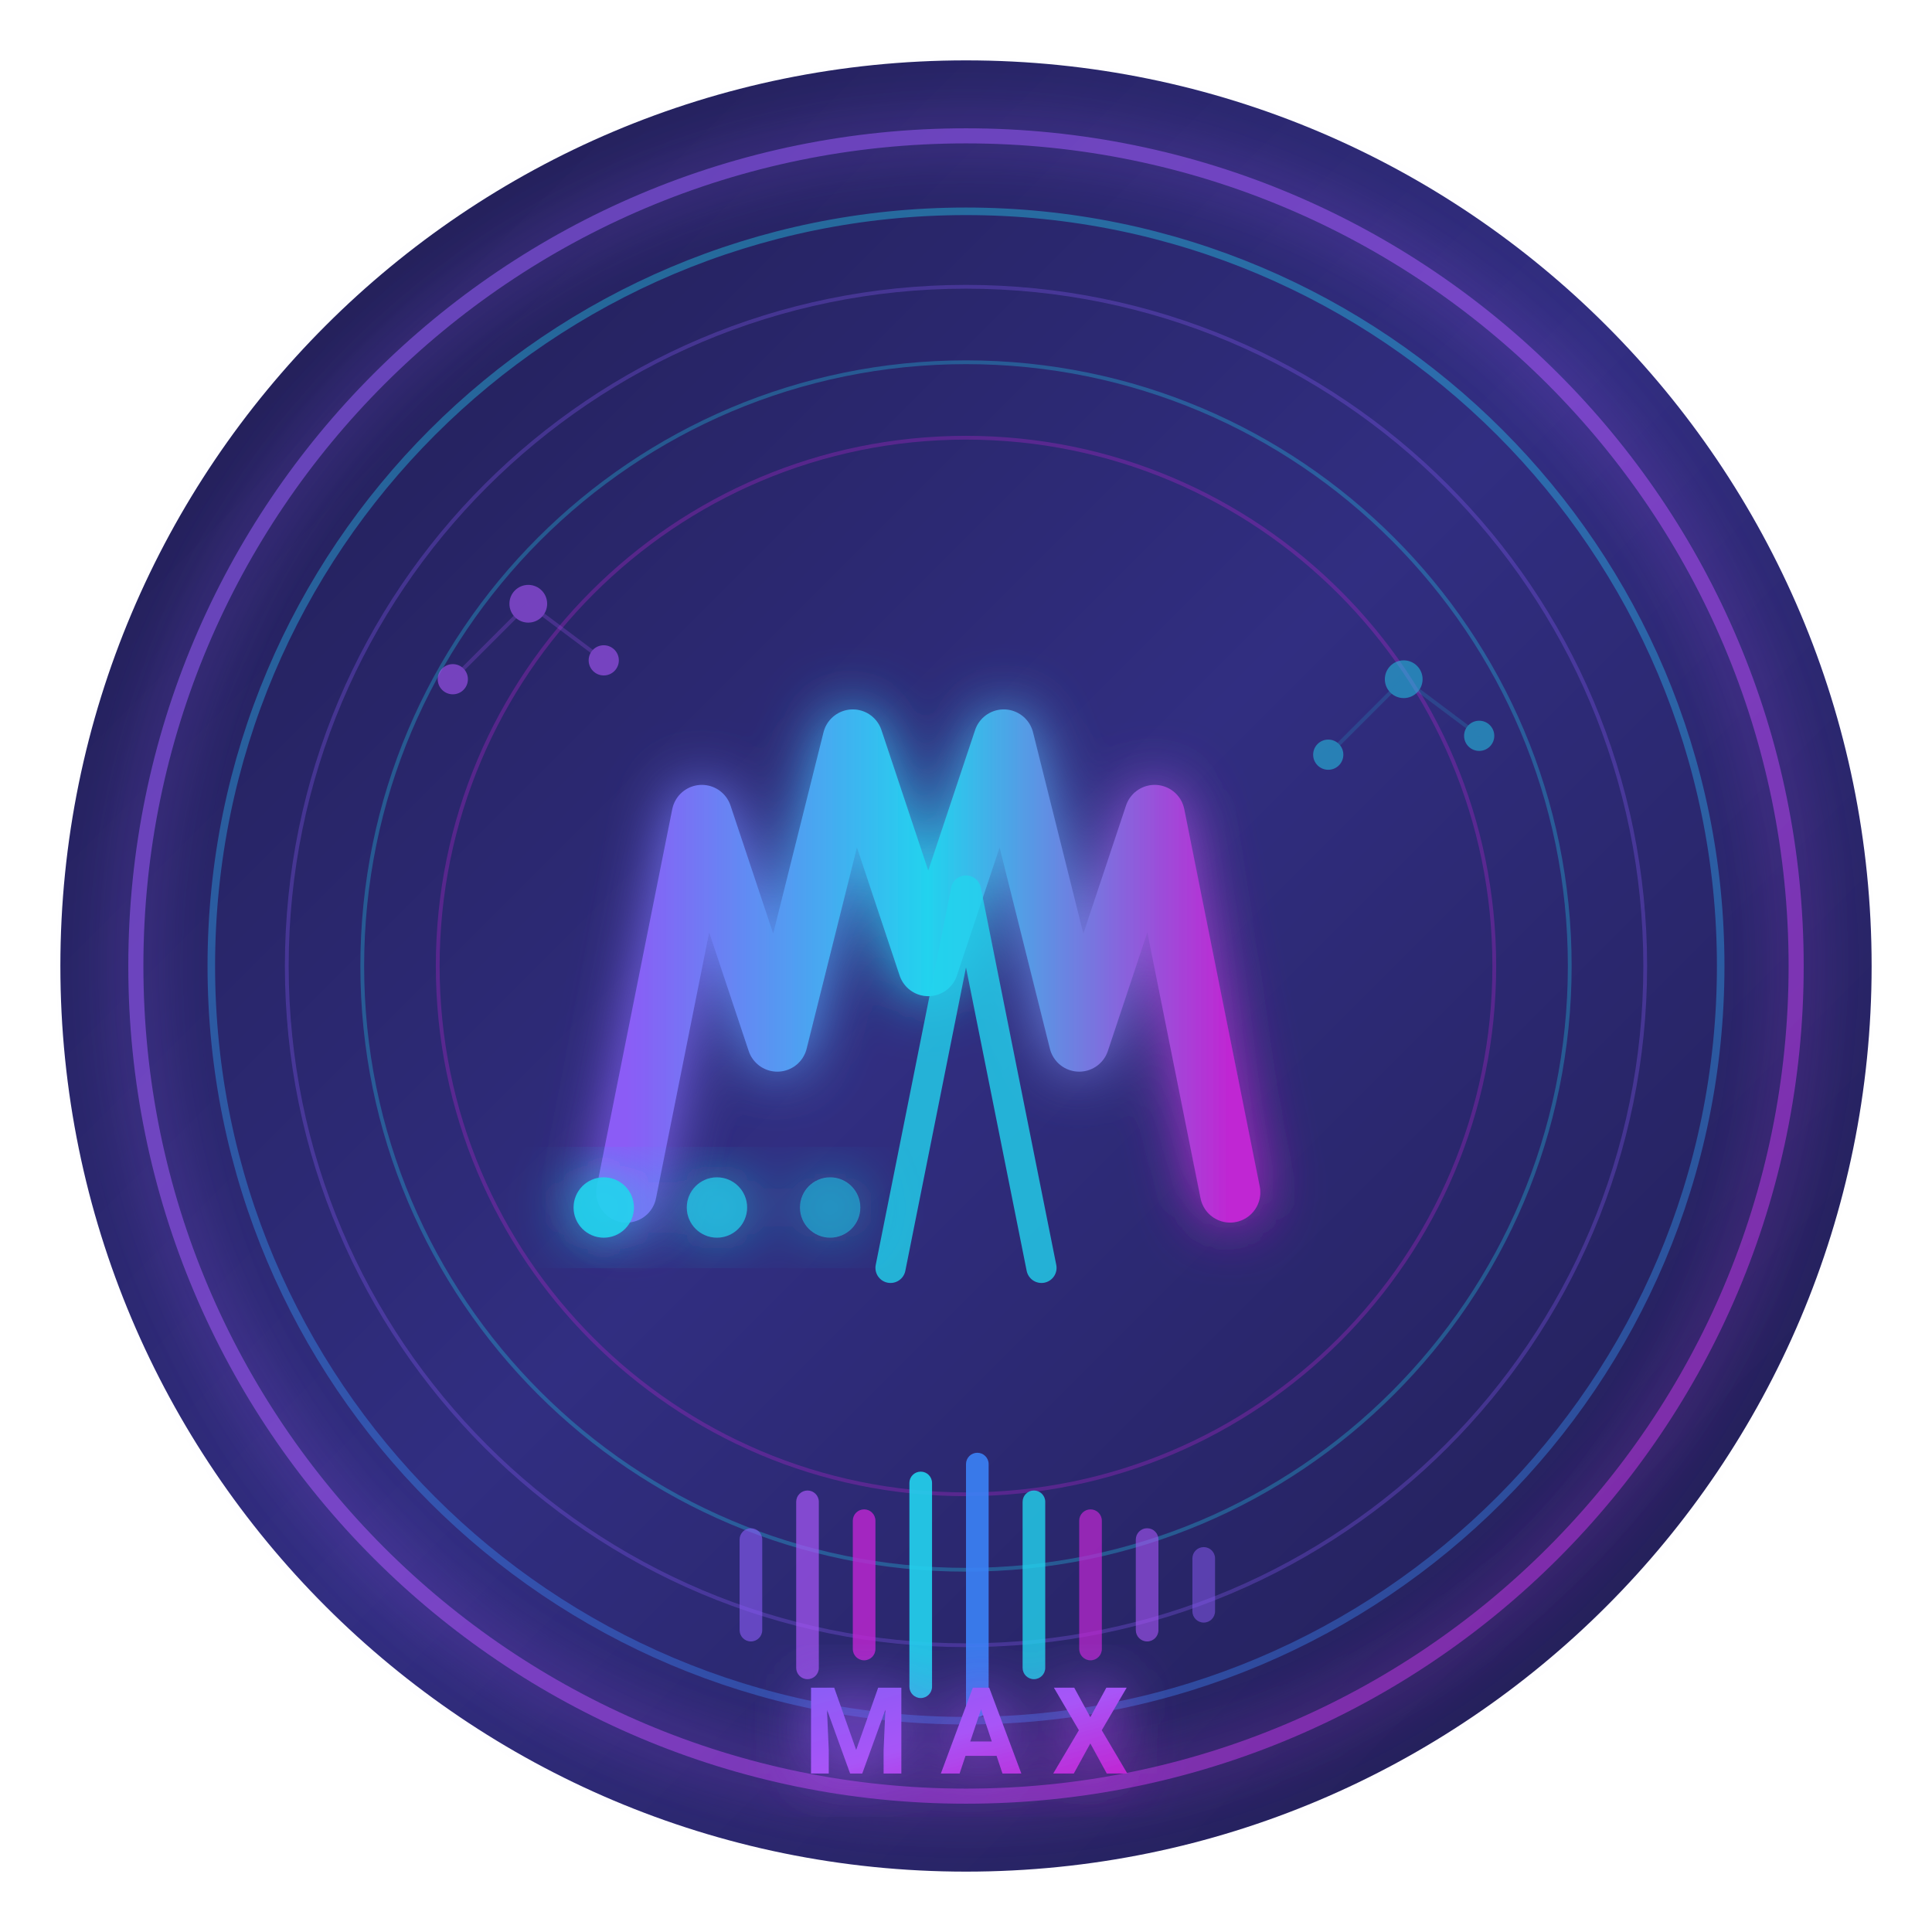
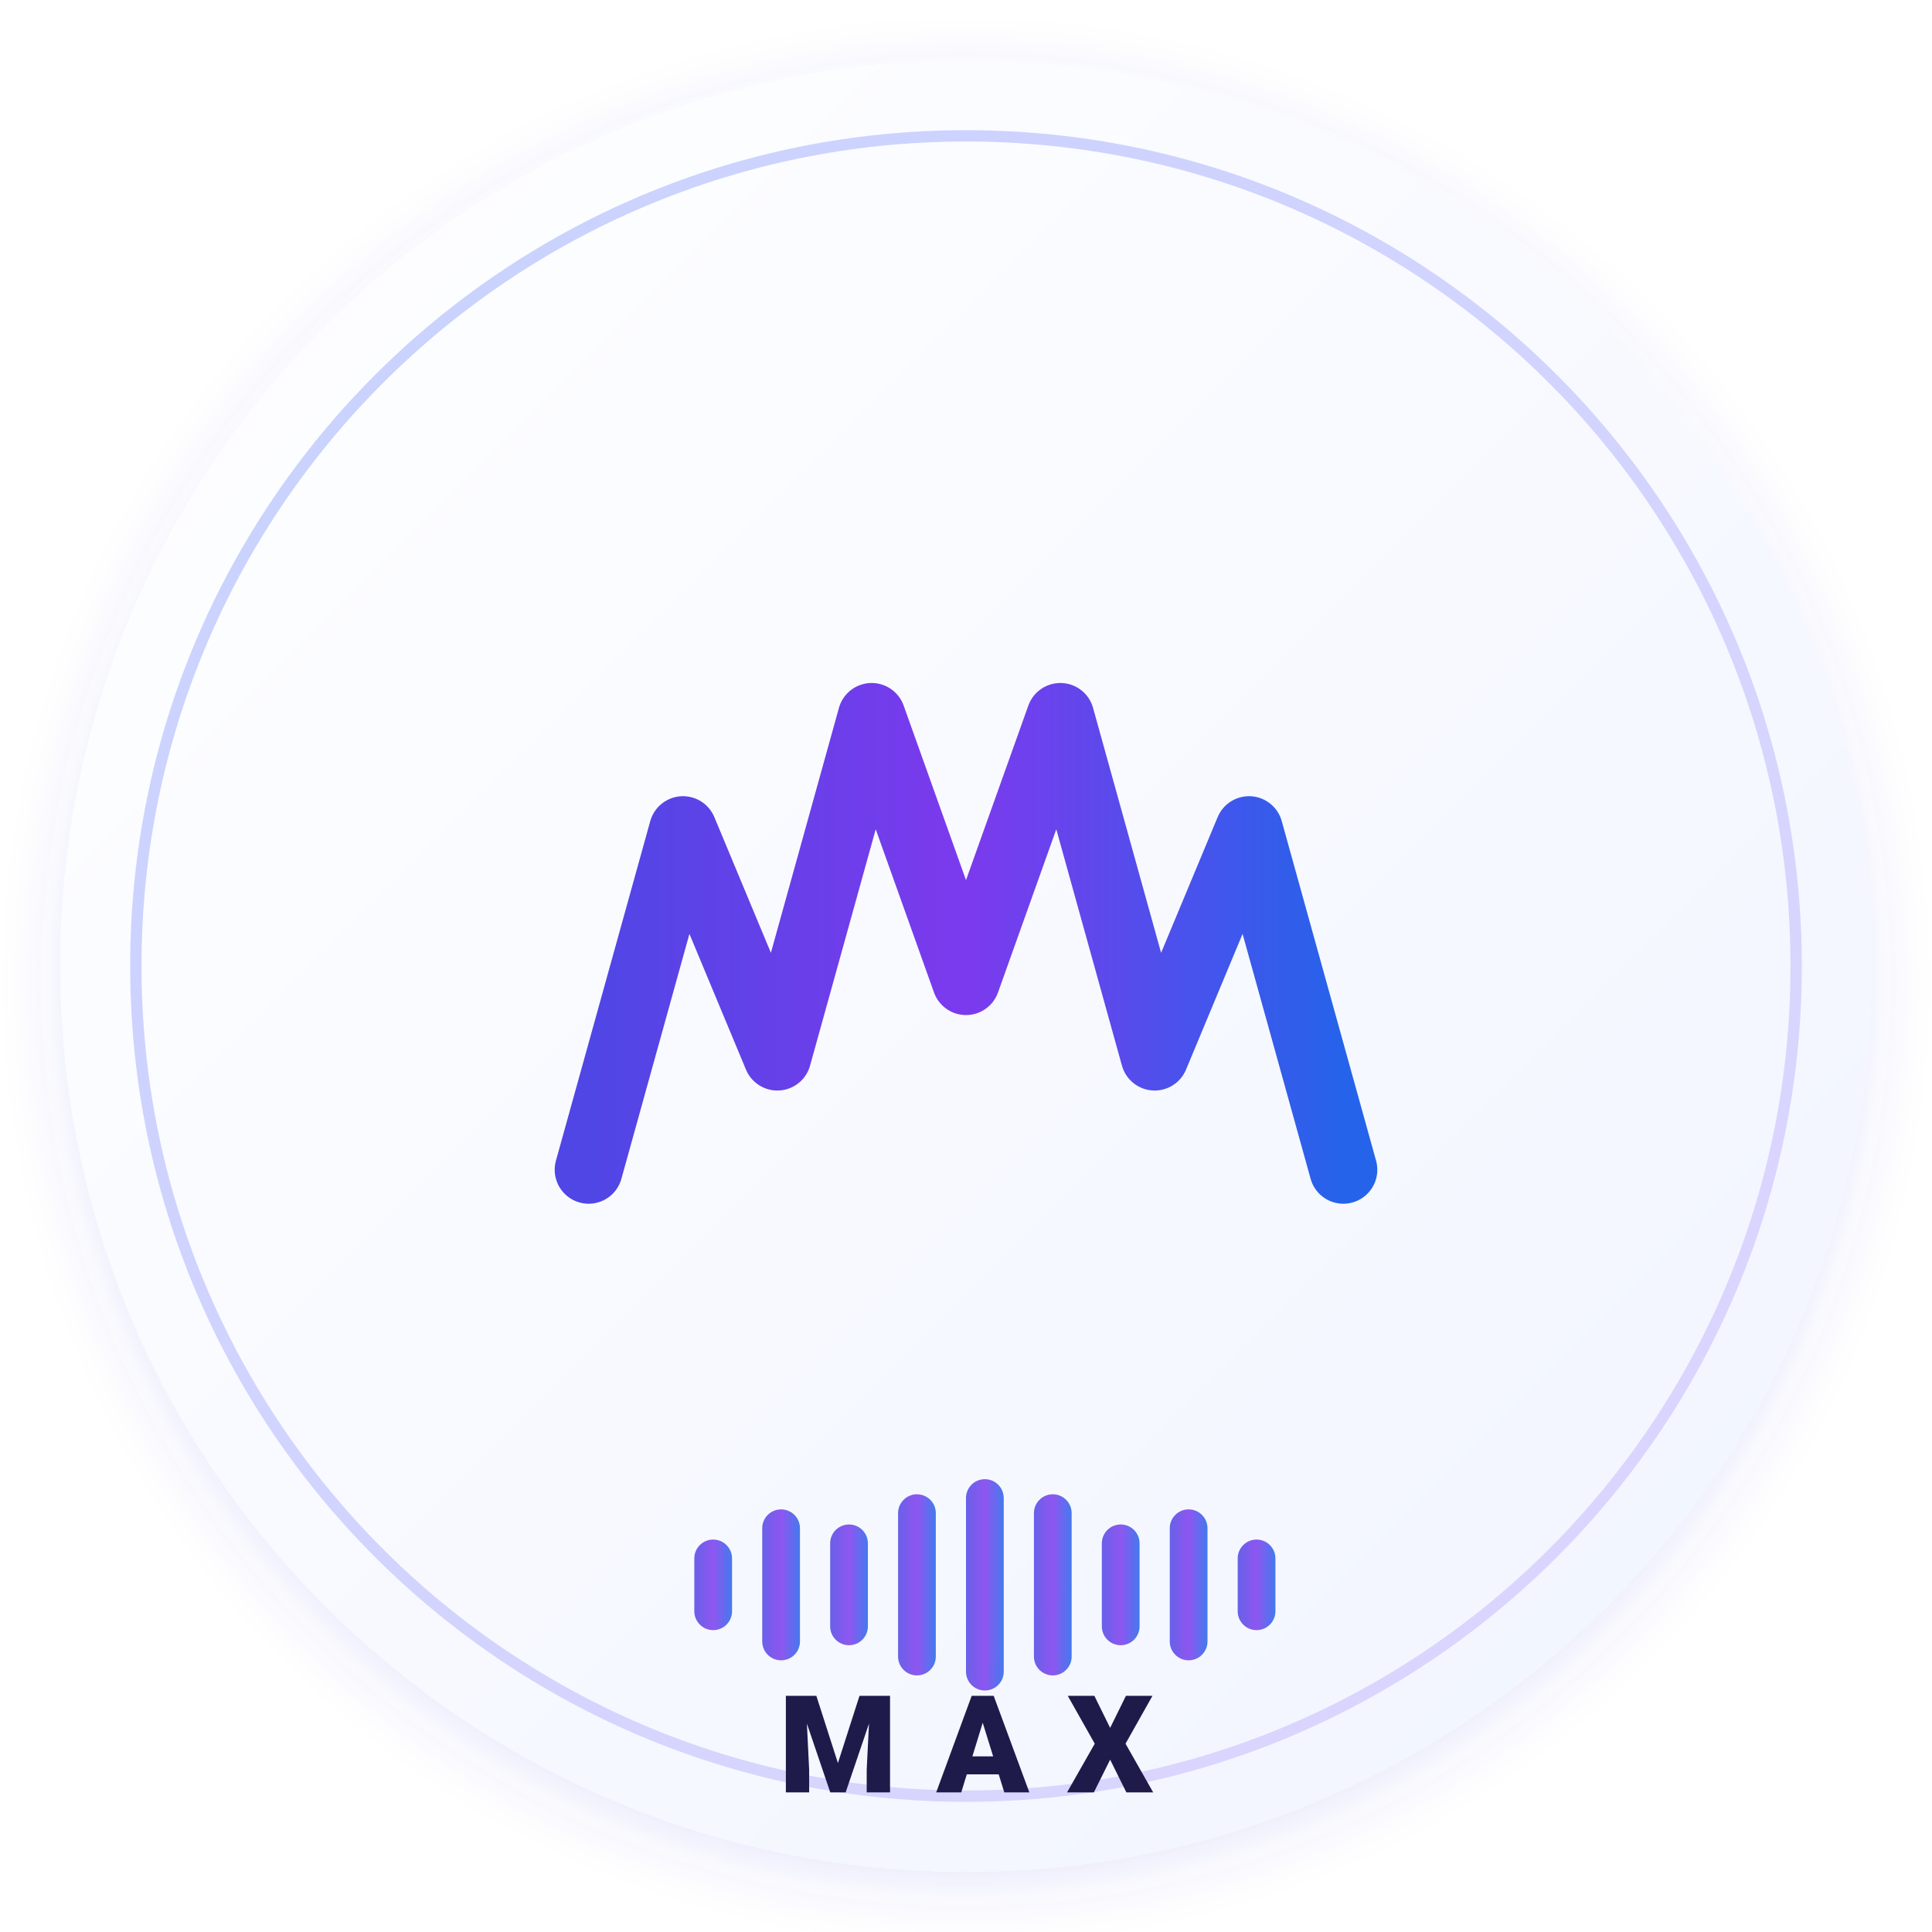
<svg xmlns="http://www.w3.org/2000/svg" viewBox="0 0 512 512">
  <defs>
-     <linearGradient id="bgGradient" x1="0%" y1="0%" x2="100%" y2="100%">
-       <stop offset="0%" stop-color="#1e1b4b" />
-       <stop offset="50%" stop-color="#312e81" />
-       <stop offset="100%" stop-color="#1e1b4b" />
+     <linearGradient id="bgLight" x1="0%" y1="0%" x2="100%" y2="100%">
+       <stop offset="0%" stop-color="#ffffff" />
+       <stop offset="100%" stop-color="#f0f4ff" />
    </linearGradient>
-     <linearGradient id="primaryGradient" x1="0%" y1="0%" x2="100%" y2="100%">
-       <stop offset="0%" stop-color="#8b5cf6" />
-       <stop offset="50%" stop-color="#a855f7" />
-       <stop offset="100%" stop-color="#c026d3" />
+     <linearGradient id="mGradient" x1="0%" y1="0%" x2="100%" y2="0%">
+       <stop offset="0%" stop-color="#4f46e5" />
+       <stop offset="50%" stop-color="#7c3aed" />
+       <stop offset="100%" stop-color="#2563eb" />
    </linearGradient>
-     <linearGradient id="accentGradient" x1="0%" y1="0%" x2="0%" y2="100%">
-       <stop offset="0%" stop-color="#22d3ee" />
-       <stop offset="100%" stop-color="#3b82f6" />
+     <linearGradient id="ringGradient" x1="0%" y1="0%" x2="100%" y2="100%">
+       <stop offset="0%" stop-color="#c7d2fe" />
+       <stop offset="100%" stop-color="#ddd6fe" />
    </linearGradient>
-     <linearGradient id="waveGradient" x1="0%" y1="0%" x2="100%" y2="0%">
-       <stop offset="0%" stop-color="#8b5cf6" />
-       <stop offset="50%" stop-color="#22d3ee" />
-       <stop offset="100%" stop-color="#c026d3" />
-     </linearGradient>
-     <filter id="glow" x="-50%" y="-50%" width="200%" height="200%">
-       <feGaussianBlur stdDeviation="8" result="coloredBlur" />
-       <feMerge>
-         <feMergeNode in="coloredBlur" />
-         <feMergeNode in="SourceGraphic" />
-       </feMerge>
-     </filter>
-     <filter id="innerShadow" x="-50%" y="-50%" width="200%" height="200%">
-       <feGaussianBlur stdDeviation="4" result="blur" />
-       <feComposite in="SourceGraphic" in2="blur" operator="arithmetic" k2="-1" k3="1" result="shadow" />
-       <feFlood flood-color="rgba(0,0,0,0.3)" />
-       <feComposite in2="shadow" operator="in" />
+     <filter id="softShadow" x="-50%" y="-50%" width="200%" height="200%">
+       <feDropShadow dx="0" dy="4" stdDeviation="8" flood-color="#4f46e5" flood-opacity="0.12" />
    </filter>
  </defs>
-   <circle cx="256" cy="256" r="240" fill="url(#bgGradient)" />
-   <circle cx="256" cy="256" r="220" fill="none" stroke="url(#primaryGradient)" stroke-width="4" opacity="0.6" filter="url(#glow)" />
-   <circle cx="256" cy="256" r="200" fill="none" stroke="url(#accentGradient)" stroke-width="2" opacity="0.4" />
-   <g opacity="0.3">
-     <circle cx="256" cy="256" r="180" fill="none" stroke="#8b5cf6" stroke-width="1" />
-     <circle cx="256" cy="256" r="160" fill="none" stroke="#22d3ee" stroke-width="1" />
-     <circle cx="256" cy="256" r="140" fill="none" stroke="#c026d3" stroke-width="1" />
+   <circle cx="256" cy="256" r="240" fill="url(#bgLight)" filter="url(#softShadow)" />
+   <circle cx="256" cy="256" r="220" fill="none" stroke="url(#ringGradient)" stroke-width="3" />
+   <g transform="translate(256, 245)">
+     <path d="M-100 65               L-75 -25               L-50 35               L-25 -55               L0 15               L25 -55               L50 35               L75 -25               L100 65" fill="none" stroke="url(#mGradient)" stroke-width="18" stroke-linecap="round" stroke-linejoin="round" />
  </g>
-   <g transform="translate(256, 256)">
-     <path d="M-90 60               L-70 -40               L-50 20               L-30 -60               L-10 0               L10 -60               L30 20               L50 -40               L70 60" fill="none" stroke="url(#waveGradient)" stroke-width="16" stroke-linecap="round" stroke-linejoin="round" filter="url(#glow)" />
-     <path d="M-20 80 L0 -20 L20 80" fill="none" stroke="#22d3ee" stroke-width="8" stroke-linecap="round" stroke-linejoin="round" opacity="0.8" />
+   <g transform="translate(256, 420)" fill="url(#mGradient)" opacity="0.85">
+     <rect x="-72" y="-12" width="10" height="24" rx="5" />
+     <rect x="-54" y="-20" width="10" height="40" rx="5" />
+     <rect x="-36" y="-16" width="10" height="32" rx="5" />
+     <rect x="-18" y="-24" width="10" height="48" rx="5" />
+     <rect x="0" y="-28" width="10" height="56" rx="5" />
+     <rect x="18" y="-24" width="10" height="48" rx="5" />
+     <rect x="36" y="-16" width="10" height="32" rx="5" />
+     <rect x="54" y="-20" width="10" height="40" rx="5" />
+     <rect x="72" y="-12" width="10" height="24" rx="5" />
  </g>
-   <g fill="#22d3ee" filter="url(#glow)">
-     <circle cx="160" cy="320" r="8" opacity="0.9" />
-     <circle cx="190" cy="320" r="8" opacity="0.7" />
-     <circle cx="220" cy="320" r="8" opacity="0.5" />
-   </g>
-   <g fill="#a855f7" opacity="0.6">
-     <circle cx="120" cy="180" r="4" />
-     <circle cx="140" cy="160" r="5" />
-     <circle cx="160" cy="175" r="4" />
-     <line x1="120" y1="180" x2="140" y2="160" stroke="#a855f7" stroke-width="1" opacity="0.4" />
-     <line x1="140" y1="160" x2="160" y2="175" stroke="#a855f7" stroke-width="1" opacity="0.4" />
-   </g>
-   <g fill="#22d3ee" opacity="0.5">
-     <circle cx="352" cy="200" r="4" />
-     <circle cx="372" cy="180" r="5" />
-     <circle cx="392" cy="195" r="4" />
-     <line x1="352" y1="200" x2="372" y2="180" stroke="#22d3ee" stroke-width="1" opacity="0.3" />
-     <line x1="372" y1="180" x2="392" y2="195" stroke="#22d3ee" stroke-width="1" opacity="0.3" />
-   </g>
-   <g transform="translate(256, 420)">
-     <rect x="-60" y="-15" width="6" height="30" rx="3" fill="#8b5cf6" opacity="0.6" />
-     <rect x="-45" y="-25" width="6" height="50" rx="3" fill="#a855f7" opacity="0.7" />
-     <rect x="-30" y="-20" width="6" height="40" rx="3" fill="#c026d3" opacity="0.8" />
-     <rect x="-15" y="-30" width="6" height="60" rx="3" fill="#22d3ee" opacity="0.9" />
-     <rect x="0" y="-35" width="6" height="70" rx="3" fill="#3b82f6" opacity="0.9" />
-     <rect x="15" y="-25" width="6" height="50" rx="3" fill="#22d3ee" opacity="0.8" />
-     <rect x="30" y="-20" width="6" height="40" rx="3" fill="#c026d3" opacity="0.7" />
-     <rect x="45" y="-15" width="6" height="30" rx="3" fill="#a855f7" opacity="0.6" />
-     <rect x="60" y="-10" width="6" height="20" rx="3" fill="#8b5cf6" opacity="0.5" />
-   </g>
-   <text x="256" y="470" text-anchor="middle" fill="url(#primaryGradient)" font-family="system-ui, -apple-system, BlinkMacSystemFont, 'Segoe UI', Roboto, sans-serif" font-size="32" font-weight="700" letter-spacing="8" filter="url(#glow)">MAX</text>
+   <text x="256" y="475" text-anchor="middle" fill="#1e1b4b" font-family="system-ui, -apple-system, BlinkMacSystemFont, 'Segoe UI', Roboto, sans-serif" font-size="36" font-weight="800" letter-spacing="10">MAX</text>
</svg>
